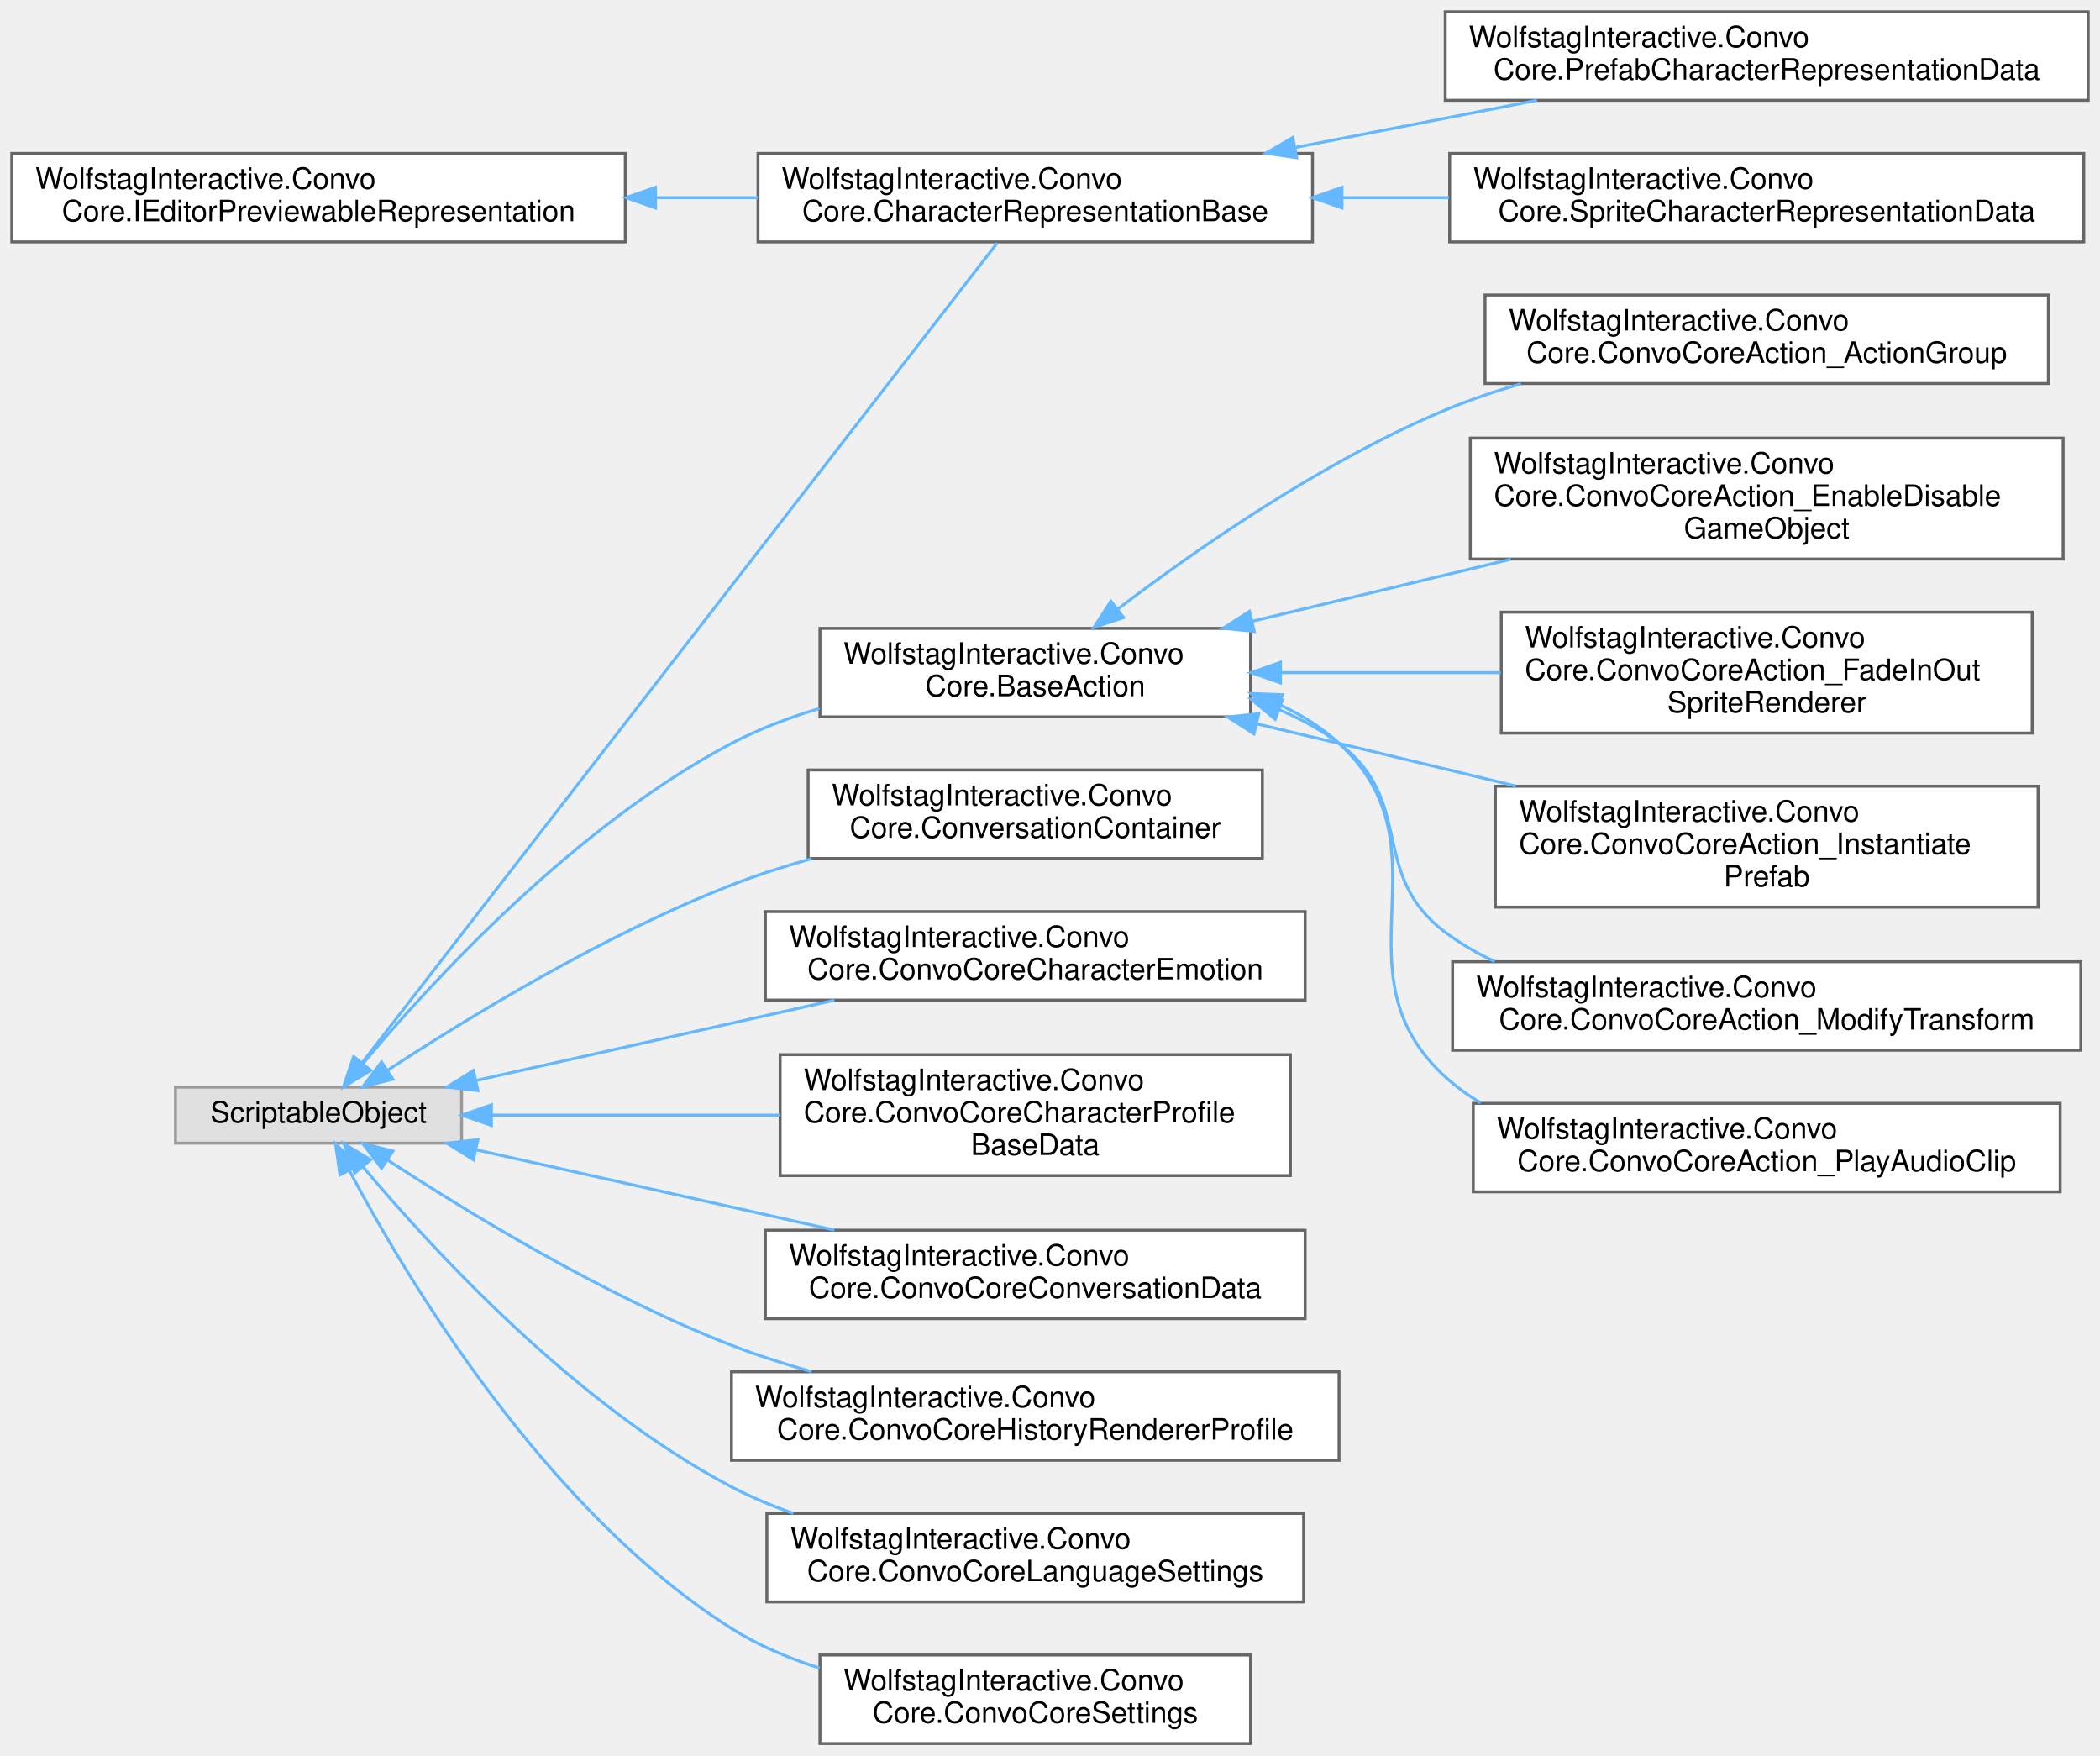
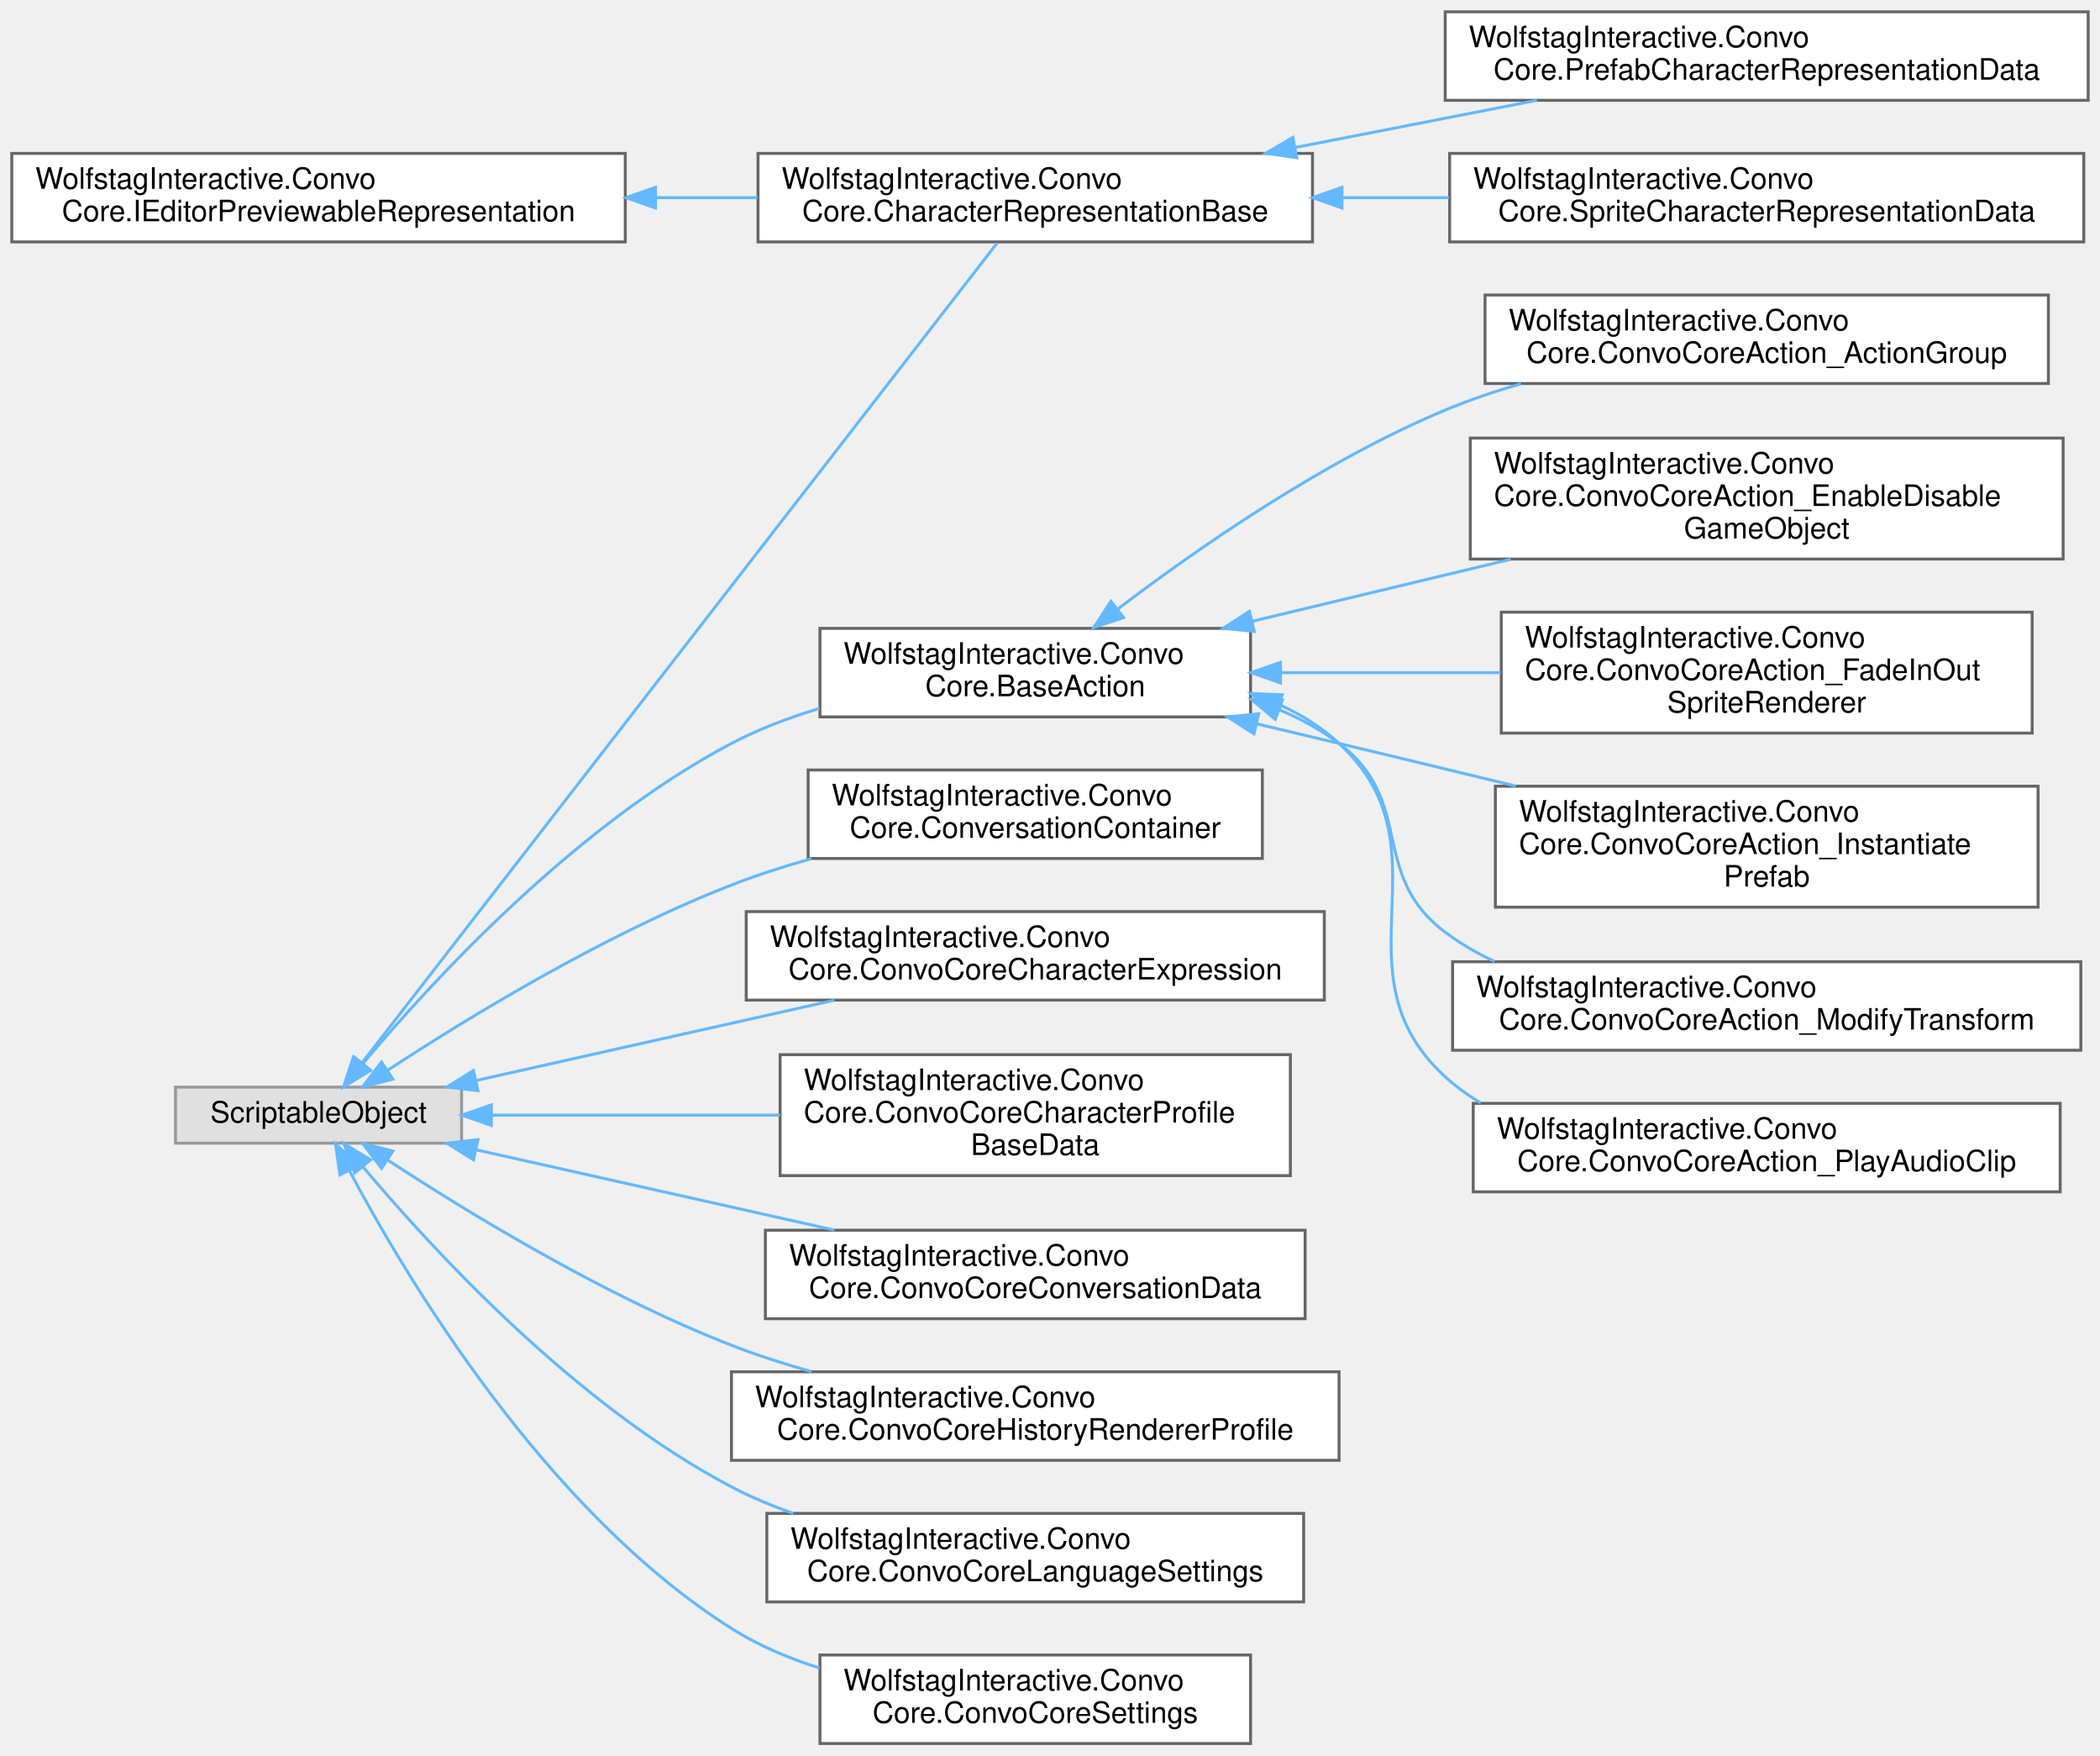
<svg xmlns="http://www.w3.org/2000/svg" xmlns:xlink="http://www.w3.org/1999/xlink" width="712pt" height="595pt" viewBox="0.00 0.00 712.00 595.00">
  <g id="graph0" class="graph" transform="scale(1 1) rotate(0) translate(4 591)">
    <g id="Node000000" class="node">
      <g id="a_Node000000">
        <a xlink:href="interfaceWolfstagInteractive_1_1ConvoCore_1_1IEditorPreviewableRepresentation.html" target="_top" xlink:title=" ">
          <polygon fill="white" stroke="#666666" points="208,-539 0,-539 0,-509 208,-509 208,-539" />
          <text text-anchor="start" x="8" y="-527" font-family="Helvetica,sans-Serif" font-size="10.00">WolfstagInteractive.Convo</text>
          <text text-anchor="middle" x="104" y="-516" font-family="Helvetica,sans-Serif" font-size="10.00">Core.IEditorPreviewableRepresentation</text>
        </a>
      </g>
    </g>
    <g id="Node000001" class="node">
      <g id="a_Node000001">
        <a xlink:href="classWolfstagInteractive_1_1ConvoCore_1_1CharacterRepresentationBase.html" target="_top" xlink:title=" ">
          <polygon fill="white" stroke="#666666" points="441,-539 253,-539 253,-509 441,-509 441,-539" />
          <text text-anchor="start" x="261" y="-527" font-family="Helvetica,sans-Serif" font-size="10.00">WolfstagInteractive.Convo</text>
          <text text-anchor="middle" x="347" y="-516" font-family="Helvetica,sans-Serif" font-size="10.00">Core.CharacterRepresentationBase</text>
        </a>
      </g>
    </g>
    <g id="edge24_Node000000_Node000001" class="edge">
      <g id="a_edge24_Node000000_Node000001">
        <a xlink:title=" ">
          <path fill="none" stroke="#63b8ff" d="M218.37,-524C229.92,-524 241.56,-524 252.86,-524" />
          <polygon fill="#63b8ff" stroke="#63b8ff" points="218.25,-520.5 208.25,-524 218.25,-527.5 218.25,-520.5" />
        </a>
      </g>
    </g>
    <g id="Node000002" class="node">
      <g id="a_Node000002">
        <a xlink:href="classWolfstagInteractive_1_1ConvoCore_1_1PrefabCharacterRepresentationData.html" target="_top" xlink:title=" ">
          <polygon fill="white" stroke="#666666" points="704,-587 486,-587 486,-557 704,-557 704,-587" />
          <text text-anchor="start" x="494" y="-575" font-family="Helvetica,sans-Serif" font-size="10.00">WolfstagInteractive.Convo</text>
          <text text-anchor="middle" x="595" y="-564" font-family="Helvetica,sans-Serif" font-size="10.00">Core.PrefabCharacterRepresentationData</text>
        </a>
      </g>
    </g>
    <g id="edge25_Node000001_Node000002" class="edge">
      <g id="a_edge25_Node000001_Node000002">
        <a xlink:title=" ">
          <path fill="none" stroke="#63b8ff" d="M435.27,-541.03C461.98,-546.24 491.15,-551.93 517.11,-557" />
          <polygon fill="#63b8ff" stroke="#63b8ff" points="435.65,-537.54 425.16,-539.06 434.31,-544.41 435.65,-537.54" />
        </a>
      </g>
    </g>
    <g id="Node000003" class="node">
      <g id="a_Node000003">
        <a xlink:href="classWolfstagInteractive_1_1ConvoCore_1_1SpriteCharacterRepresentationData.html" target="_top" xlink:title=" ">
          <polygon fill="white" stroke="#666666" points="702.5,-539 487.5,-539 487.5,-509 702.5,-509 702.5,-539" />
          <text text-anchor="start" x="495.5" y="-527" font-family="Helvetica,sans-Serif" font-size="10.00">WolfstagInteractive.Convo</text>
          <text text-anchor="middle" x="595" y="-516" font-family="Helvetica,sans-Serif" font-size="10.00">Core.SpriteCharacterRepresentationData</text>
        </a>
      </g>
    </g>
    <g id="edge26_Node000001_Node000003" class="edge">
      <g id="a_edge26_Node000001_Node000003">
        <a xlink:title=" ">
          <path fill="none" stroke="#63b8ff" d="M451.35,-524C463.22,-524 475.34,-524 487.25,-524" />
          <polygon fill="#63b8ff" stroke="#63b8ff" points="451,-520.5 441,-524 451,-527.5 451,-520.5" />
        </a>
      </g>
    </g>
    <g id="Node000004" class="node">
      <g id="a_Node000004">
        <a xlink:title=" ">
          <polygon fill="#e0e0e0" stroke="#999999" points="152.5,-222.5 55.5,-222.5 55.5,-203.5 152.5,-203.5 152.5,-222.5" />
          <text text-anchor="middle" x="104" y="-210.5" font-family="Helvetica,sans-Serif" font-size="10.00">ScriptableObject</text>
        </a>
      </g>
    </g>
    <g id="edge34_Node000004_Node000001" class="edge">
      <g id="a_edge34_Node000004_Node000001">
        <a xlink:title=" ">
          <path fill="none" stroke="#63b8ff" d="M118.83,-230.85C161.98,-286.54 293.69,-456.49 334.09,-508.63" />
          <polygon fill="#63b8ff" stroke="#63b8ff" points="121.37,-228.41 112.48,-222.65 115.84,-232.7 121.37,-228.41" />
        </a>
      </g>
    </g>
    <g id="Node000005" class="node">
      <g id="a_Node000005">
        <a xlink:href="classWolfstagInteractive_1_1ConvoCore_1_1BaseAction.html" target="_top" xlink:title=" ">
          <polygon fill="white" stroke="#666666" points="420,-378 274,-378 274,-348 420,-348 420,-378" />
          <text text-anchor="start" x="282" y="-366" font-family="Helvetica,sans-Serif" font-size="10.00">WolfstagInteractive.Convo</text>
          <text text-anchor="middle" x="347" y="-355" font-family="Helvetica,sans-Serif" font-size="10.00">Core.BaseAction</text>
        </a>
      </g>
    </g>
    <g id="edge27_Node000004_Node000005" class="edge">
      <g id="a_edge27_Node000004_Node000005">
        <a xlink:title=" ">
          <path fill="none" stroke="#63b8ff" d="M119.18,-230.64C142.31,-258.18 190.92,-311.12 244,-339 253.26,-343.87 263.51,-347.76 273.83,-350.86" />
          <polygon fill="#63b8ff" stroke="#63b8ff" points="121.66,-228.15 112.59,-222.66 116.26,-232.6 121.66,-228.15" />
        </a>
      </g>
    </g>
    <g id="Node000012" class="node">
      <g id="a_Node000012">
        <a xlink:href="classWolfstagInteractive_1_1ConvoCore_1_1ConversationContainer.html" target="_top" xlink:title=" ">
          <polygon fill="white" stroke="#666666" points="424,-330 270,-330 270,-300 424,-300 424,-330" />
          <text text-anchor="start" x="278" y="-318" font-family="Helvetica,sans-Serif" font-size="10.00">WolfstagInteractive.Convo</text>
          <text text-anchor="middle" x="347" y="-307" font-family="Helvetica,sans-Serif" font-size="10.00">Core.ConversationContainer</text>
        </a>
      </g>
    </g>
    <g id="edge35_Node000004_Node000012" class="edge">
      <g id="a_edge35_Node000004_Node000012">
        <a xlink:title=" ">
          <path fill="none" stroke="#63b8ff" d="M127.54,-228.28C154.26,-245.76 200.63,-274.12 244,-291 252.65,-294.37 261.9,-297.34 271.16,-299.95" />
          <polygon fill="#63b8ff" stroke="#63b8ff" points="129.22,-225.19 118.95,-222.59 125.36,-231.03 129.22,-225.19" />
        </a>
      </g>
    </g>
    <g id="Node000013" class="node">
      <g id="a_Node000013">
-         <a xlink:href="classWolfstagInteractive_1_1ConvoCore_1_1ConvoCoreCharacterEmotion.html" target="_top" xlink:title=" ">
-           <polygon fill="white" stroke="#666666" points="438.5,-282 255.5,-282 255.5,-252 438.5,-252 438.5,-282" />
-           <text text-anchor="start" x="263.5" y="-270" font-family="Helvetica,sans-Serif" font-size="10.00">WolfstagInteractive.Convo</text>
-           <text text-anchor="middle" x="347" y="-259" font-family="Helvetica,sans-Serif" font-size="10.00">Core.ConvoCoreCharacterEmotion</text>
+         <a xlink:href="classWolfstagInteractive_1_1ConvoCore_1_1ConvoCoreCharacterExpression.html" target="_top" xlink:title=" ">
+           <polygon fill="white" stroke="#666666" points="445,-282 249,-282 249,-252 445,-252 445,-282" />
+           <text text-anchor="start" x="257" y="-270" font-family="Helvetica,sans-Serif" font-size="10.00">WolfstagInteractive.Convo</text>
+           <text text-anchor="middle" x="347" y="-259" font-family="Helvetica,sans-Serif" font-size="10.00">Core.ConvoCoreCharacterExpression</text>
        </a>
      </g>
    </g>
    <g id="edge36_Node000004_Node000013" class="edge">
      <g id="a_edge36_Node000004_Node000013">
        <a xlink:title=" ">
          <path fill="none" stroke="#63b8ff" d="M157.71,-224.81C193.31,-232.79 240.6,-243.38 278.88,-251.96" />
          <polygon fill="#63b8ff" stroke="#63b8ff" points="158.05,-221.3 147.53,-222.53 156.52,-228.13 158.05,-221.3" />
        </a>
      </g>
    </g>
    <g id="Node000014" class="node">
      <g id="a_Node000014">
        <a xlink:href="classWolfstagInteractive_1_1ConvoCore_1_1ConvoCoreCharacterProfileBaseData.html" target="_top" xlink:title=" ">
          <polygon fill="white" stroke="#666666" points="433.5,-233.5 260.5,-233.5 260.5,-192.5 433.5,-192.5 433.5,-233.5" />
          <text text-anchor="start" x="268.5" y="-221.5" font-family="Helvetica,sans-Serif" font-size="10.00">WolfstagInteractive.Convo</text>
          <text text-anchor="start" x="268.5" y="-210.5" font-family="Helvetica,sans-Serif" font-size="10.00">Core.ConvoCoreCharacterProfile</text>
          <text text-anchor="middle" x="347" y="-199.5" font-family="Helvetica,sans-Serif" font-size="10.00">BaseData</text>
        </a>
      </g>
    </g>
    <g id="edge37_Node000004_Node000014" class="edge">
      <g id="a_edge37_Node000004_Node000014">
        <a xlink:title=" ">
          <path fill="none" stroke="#63b8ff" d="M162.66,-213C191.91,-213 228.02,-213 260.44,-213" />
          <polygon fill="#63b8ff" stroke="#63b8ff" points="162.61,-209.5 152.61,-213 162.61,-216.5 162.61,-209.5" />
        </a>
      </g>
    </g>
    <g id="Node000015" class="node">
      <g id="a_Node000015">
        <a xlink:href="classWolfstagInteractive_1_1ConvoCore_1_1ConvoCoreConversationData.html" target="_top" xlink:title=" ">
          <polygon fill="white" stroke="#666666" points="438.5,-174 255.5,-174 255.5,-144 438.5,-144 438.5,-174" />
          <text text-anchor="start" x="263.5" y="-162" font-family="Helvetica,sans-Serif" font-size="10.00">WolfstagInteractive.Convo</text>
          <text text-anchor="middle" x="347" y="-151" font-family="Helvetica,sans-Serif" font-size="10.00">Core.ConvoCoreConversationData</text>
        </a>
      </g>
    </g>
    <g id="edge38_Node000004_Node000015" class="edge">
      <g id="a_edge38_Node000004_Node000015">
        <a xlink:title=" ">
          <path fill="none" stroke="#63b8ff" d="M157.71,-201.19C193.31,-193.21 240.6,-182.62 278.88,-174.04" />
          <polygon fill="#63b8ff" stroke="#63b8ff" points="156.52,-197.87 147.53,-203.47 158.05,-204.7 156.52,-197.87" />
        </a>
      </g>
    </g>
    <g id="Node000016" class="node">
      <g id="a_Node000016">
        <a xlink:href="classWolfstagInteractive_1_1ConvoCore_1_1ConvoCoreHistoryRendererProfile.html" target="_top" xlink:title=" ">
          <polygon fill="white" stroke="#666666" points="450,-126 244,-126 244,-96 450,-96 450,-126" />
          <text text-anchor="start" x="252" y="-114" font-family="Helvetica,sans-Serif" font-size="10.00">WolfstagInteractive.Convo</text>
          <text text-anchor="middle" x="347" y="-103" font-family="Helvetica,sans-Serif" font-size="10.00">Core.ConvoCoreHistoryRendererProfile</text>
        </a>
      </g>
    </g>
    <g id="edge39_Node000004_Node000016" class="edge">
      <g id="a_edge39_Node000004_Node000016">
        <a xlink:title=" ">
          <path fill="none" stroke="#63b8ff" d="M127.54,-197.72C154.26,-180.24 200.63,-151.88 244,-135 252.65,-131.63 261.9,-128.66 271.16,-126.05" />
          <polygon fill="#63b8ff" stroke="#63b8ff" points="125.36,-194.97 118.95,-203.41 129.22,-200.81 125.36,-194.97" />
        </a>
      </g>
    </g>
    <g id="Node000017" class="node">
      <g id="a_Node000017">
        <a xlink:href="classWolfstagInteractive_1_1ConvoCore_1_1ConvoCoreLanguageSettings.html" target="_top" xlink:title=" ">
          <polygon fill="white" stroke="#666666" points="438,-78 256,-78 256,-48 438,-48 438,-78" />
          <text text-anchor="start" x="264" y="-66" font-family="Helvetica,sans-Serif" font-size="10.00">WolfstagInteractive.Convo</text>
          <text text-anchor="middle" x="347" y="-55" font-family="Helvetica,sans-Serif" font-size="10.00">Core.ConvoCoreLanguageSettings</text>
        </a>
      </g>
    </g>
    <g id="edge40_Node000004_Node000017" class="edge">
      <g id="a_edge40_Node000004_Node000017">
        <a xlink:title=" ">
          <path fill="none" stroke="#63b8ff" d="M119.18,-195.36C142.31,-167.82 190.92,-114.88 244,-87 250.6,-83.53 257.71,-80.56 264.98,-78.01" />
          <polygon fill="#63b8ff" stroke="#63b8ff" points="116.26,-193.4 112.59,-203.34 121.66,-197.85 116.26,-193.4" />
        </a>
      </g>
    </g>
    <g id="Node000018" class="node">
      <g id="a_Node000018">
        <a xlink:href="classWolfstagInteractive_1_1ConvoCore_1_1ConvoCoreSettings.html" target="_top" xlink:title=" ">
          <polygon fill="white" stroke="#666666" points="420,-30 274,-30 274,0 420,0 420,-30" />
          <text text-anchor="start" x="282" y="-18" font-family="Helvetica,sans-Serif" font-size="10.00">WolfstagInteractive.Convo</text>
          <text text-anchor="middle" x="347" y="-7" font-family="Helvetica,sans-Serif" font-size="10.00">Core.ConvoCoreSettings</text>
        </a>
      </g>
    </g>
    <g id="edge41_Node000004_Node000018" class="edge">
      <g id="a_edge41_Node000004_Node000018">
        <a xlink:title=" ">
          <path fill="none" stroke="#63b8ff" d="M114.42,-194.26C133.57,-158.17 180.68,-79.05 244,-39 253.07,-33.26 263.38,-28.9 273.87,-25.57" />
          <polygon fill="#63b8ff" stroke="#63b8ff" points="111.26,-192.74 109.77,-203.23 117.48,-195.96 111.26,-192.74" />
        </a>
      </g>
    </g>
    <g id="Node000006" class="node">
      <g id="a_Node000006">
        <a xlink:href="classWolfstagInteractive_1_1ConvoCore_1_1ConvoCoreAction__ActionGroup.html" target="_top" xlink:title=" ">
          <polygon fill="white" stroke="#666666" points="690.5,-491 499.5,-491 499.5,-461 690.5,-461 690.5,-491" />
          <text text-anchor="start" x="507.5" y="-479" font-family="Helvetica,sans-Serif" font-size="10.00">WolfstagInteractive.Convo</text>
          <text text-anchor="middle" x="595" y="-468" font-family="Helvetica,sans-Serif" font-size="10.00">Core.ConvoCoreAction_ActionGroup</text>
        </a>
      </g>
    </g>
    <g id="edge28_Node000005_Node000006" class="edge">
      <g id="a_edge28_Node000005_Node000006">
        <a xlink:title=" ">
          <path fill="none" stroke="#63b8ff" d="M374.96,-384.54C401.66,-404.84 444.46,-434.65 486,-452 494.15,-455.41 502.86,-458.36 511.67,-460.92" />
          <polygon fill="#63b8ff" stroke="#63b8ff" points="376.94,-381.65 366.88,-378.32 372.66,-387.19 376.94,-381.65" />
        </a>
      </g>
    </g>
    <g id="Node000007" class="node">
      <g id="a_Node000007">
        <a xlink:href="classWolfstagInteractive_1_1ConvoCore_1_1ConvoCoreAction__EnableDisableGameObject.html" target="_top" xlink:title=" ">
          <polygon fill="white" stroke="#666666" points="695.5,-442.5 494.5,-442.5 494.5,-401.5 695.5,-401.5 695.5,-442.5" />
          <text text-anchor="start" x="502.5" y="-430.5" font-family="Helvetica,sans-Serif" font-size="10.00">WolfstagInteractive.Convo</text>
          <text text-anchor="start" x="502.5" y="-419.5" font-family="Helvetica,sans-Serif" font-size="10.00">Core.ConvoCoreAction_EnableDisable</text>
          <text text-anchor="middle" x="595" y="-408.5" font-family="Helvetica,sans-Serif" font-size="10.00">GameObject</text>
        </a>
      </g>
    </g>
    <g id="edge29_Node000005_Node000007" class="edge">
      <g id="a_edge29_Node000005_Node000007">
        <a xlink:title=" ">
          <path fill="none" stroke="#63b8ff" d="M420.64,-380.42C448.11,-387.01 479.63,-394.57 508.2,-401.42" />
          <polygon fill="#63b8ff" stroke="#63b8ff" points="421.25,-376.97 410.71,-378.04 419.62,-383.78 421.25,-376.97" />
        </a>
      </g>
    </g>
    <g id="Node000008" class="node">
      <g id="a_Node000008">
        <a xlink:href="classWolfstagInteractive_1_1ConvoCore_1_1ConvoCoreAction__FadeInOutSpriteRenderer.html" target="_top" xlink:title=" ">
          <polygon fill="white" stroke="#666666" points="685,-383.5 505,-383.5 505,-342.5 685,-342.5 685,-383.5" />
          <text text-anchor="start" x="513" y="-371.5" font-family="Helvetica,sans-Serif" font-size="10.00">WolfstagInteractive.Convo</text>
          <text text-anchor="start" x="513" y="-360.5" font-family="Helvetica,sans-Serif" font-size="10.00">Core.ConvoCoreAction_FadeInOut</text>
          <text text-anchor="middle" x="595" y="-349.5" font-family="Helvetica,sans-Serif" font-size="10.00">SpriteRenderer</text>
        </a>
      </g>
    </g>
    <g id="edge30_Node000005_Node000008" class="edge">
      <g id="a_edge30_Node000005_Node000008">
        <a xlink:title=" ">
          <path fill="none" stroke="#63b8ff" d="M430.25,-363C454.2,-363 480.47,-363 504.83,-363" />
          <polygon fill="#63b8ff" stroke="#63b8ff" points="430.15,-359.5 420.15,-363 430.15,-366.5 430.15,-359.5" />
        </a>
      </g>
    </g>
    <g id="Node000009" class="node">
      <g id="a_Node000009">
        <a xlink:href="classWolfstagInteractive_1_1ConvoCore_1_1ConvoCoreAction__InstantiatePrefab.html" target="_top" xlink:title=" ">
          <polygon fill="white" stroke="#666666" points="687,-324.5 503,-324.5 503,-283.5 687,-283.5 687,-324.5" />
          <text text-anchor="start" x="511" y="-312.5" font-family="Helvetica,sans-Serif" font-size="10.00">WolfstagInteractive.Convo</text>
          <text text-anchor="start" x="511" y="-301.5" font-family="Helvetica,sans-Serif" font-size="10.00">Core.ConvoCoreAction_Instantiate</text>
          <text text-anchor="middle" x="595" y="-290.5" font-family="Helvetica,sans-Serif" font-size="10.00">Prefab</text>
        </a>
      </g>
    </g>
    <g id="edge31_Node000005_Node000009" class="edge">
      <g id="a_edge31_Node000005_Node000009">
        <a xlink:title=" ">
          <path fill="none" stroke="#63b8ff" d="M421.99,-345.66C431.42,-343.43 440.94,-341.17 450,-339 469.39,-334.36 490.24,-329.32 509.89,-324.55" />
          <polygon fill="#63b8ff" stroke="#63b8ff" points="421.15,-342.26 412.22,-347.96 422.76,-349.07 421.15,-342.26" />
        </a>
      </g>
    </g>
    <g id="Node000010" class="node">
      <g id="a_Node000010">
        <a xlink:href="classWolfstagInteractive_1_1ConvoCore_1_1ConvoCoreAction__ModifyTransform.html" target="_top" xlink:title=" ">
          <polygon fill="white" stroke="#666666" points="701.5,-265 488.5,-265 488.5,-235 701.5,-235 701.5,-265" />
          <text text-anchor="start" x="496.5" y="-253" font-family="Helvetica,sans-Serif" font-size="10.00">WolfstagInteractive.Convo</text>
          <text text-anchor="middle" x="595" y="-242" font-family="Helvetica,sans-Serif" font-size="10.00">Core.ConvoCoreAction_ModifyTransform</text>
        </a>
      </g>
    </g>
    <g id="edge32_Node000005_Node000010" class="edge">
      <g id="a_edge32_Node000005_Node000010">
        <a xlink:title=" ">
          <path fill="none" stroke="#63b8ff" d="M429.59,-350.47C436.87,-347.42 443.81,-343.65 450,-339 476.08,-319.39 459.88,-294.57 486,-275 491.16,-271.13 496.82,-267.85 502.76,-265.07" />
          <polygon fill="#63b8ff" stroke="#63b8ff" points="428.36,-347.19 420.21,-353.96 430.8,-353.75 428.36,-347.19" />
        </a>
      </g>
    </g>
    <g id="Node000011" class="node">
      <g id="a_Node000011">
        <a xlink:href="classWolfstagInteractive_1_1ConvoCore_1_1ConvoCoreAction__PlayAudioClip.html" target="_top" xlink:title=" ">
          <polygon fill="white" stroke="#666666" points="694.5,-217 495.5,-217 495.5,-187 694.5,-187 694.5,-217" />
          <text text-anchor="start" x="503.5" y="-205" font-family="Helvetica,sans-Serif" font-size="10.00">WolfstagInteractive.Convo</text>
          <text text-anchor="middle" x="595" y="-194" font-family="Helvetica,sans-Serif" font-size="10.00">Core.ConvoCoreAction_PlayAudioClip</text>
        </a>
      </g>
    </g>
    <g id="edge33_Node000005_Node000011" class="edge">
      <g id="a_edge33_Node000005_Node000011">
        <a xlink:title=" ">
          <path fill="none" stroke="#63b8ff" d="M429.76,-352.14C437.16,-348.77 444.09,-344.47 450,-339 488.68,-303.2 447.09,-261.56 486,-226 489.69,-222.63 493.74,-219.7 498.04,-217.15" />
          <polygon fill="#63b8ff" stroke="#63b8ff" points="428.19,-349 420.17,-355.92 430.75,-355.51 428.19,-349" />
        </a>
      </g>
    </g>
  </g>
</svg>
